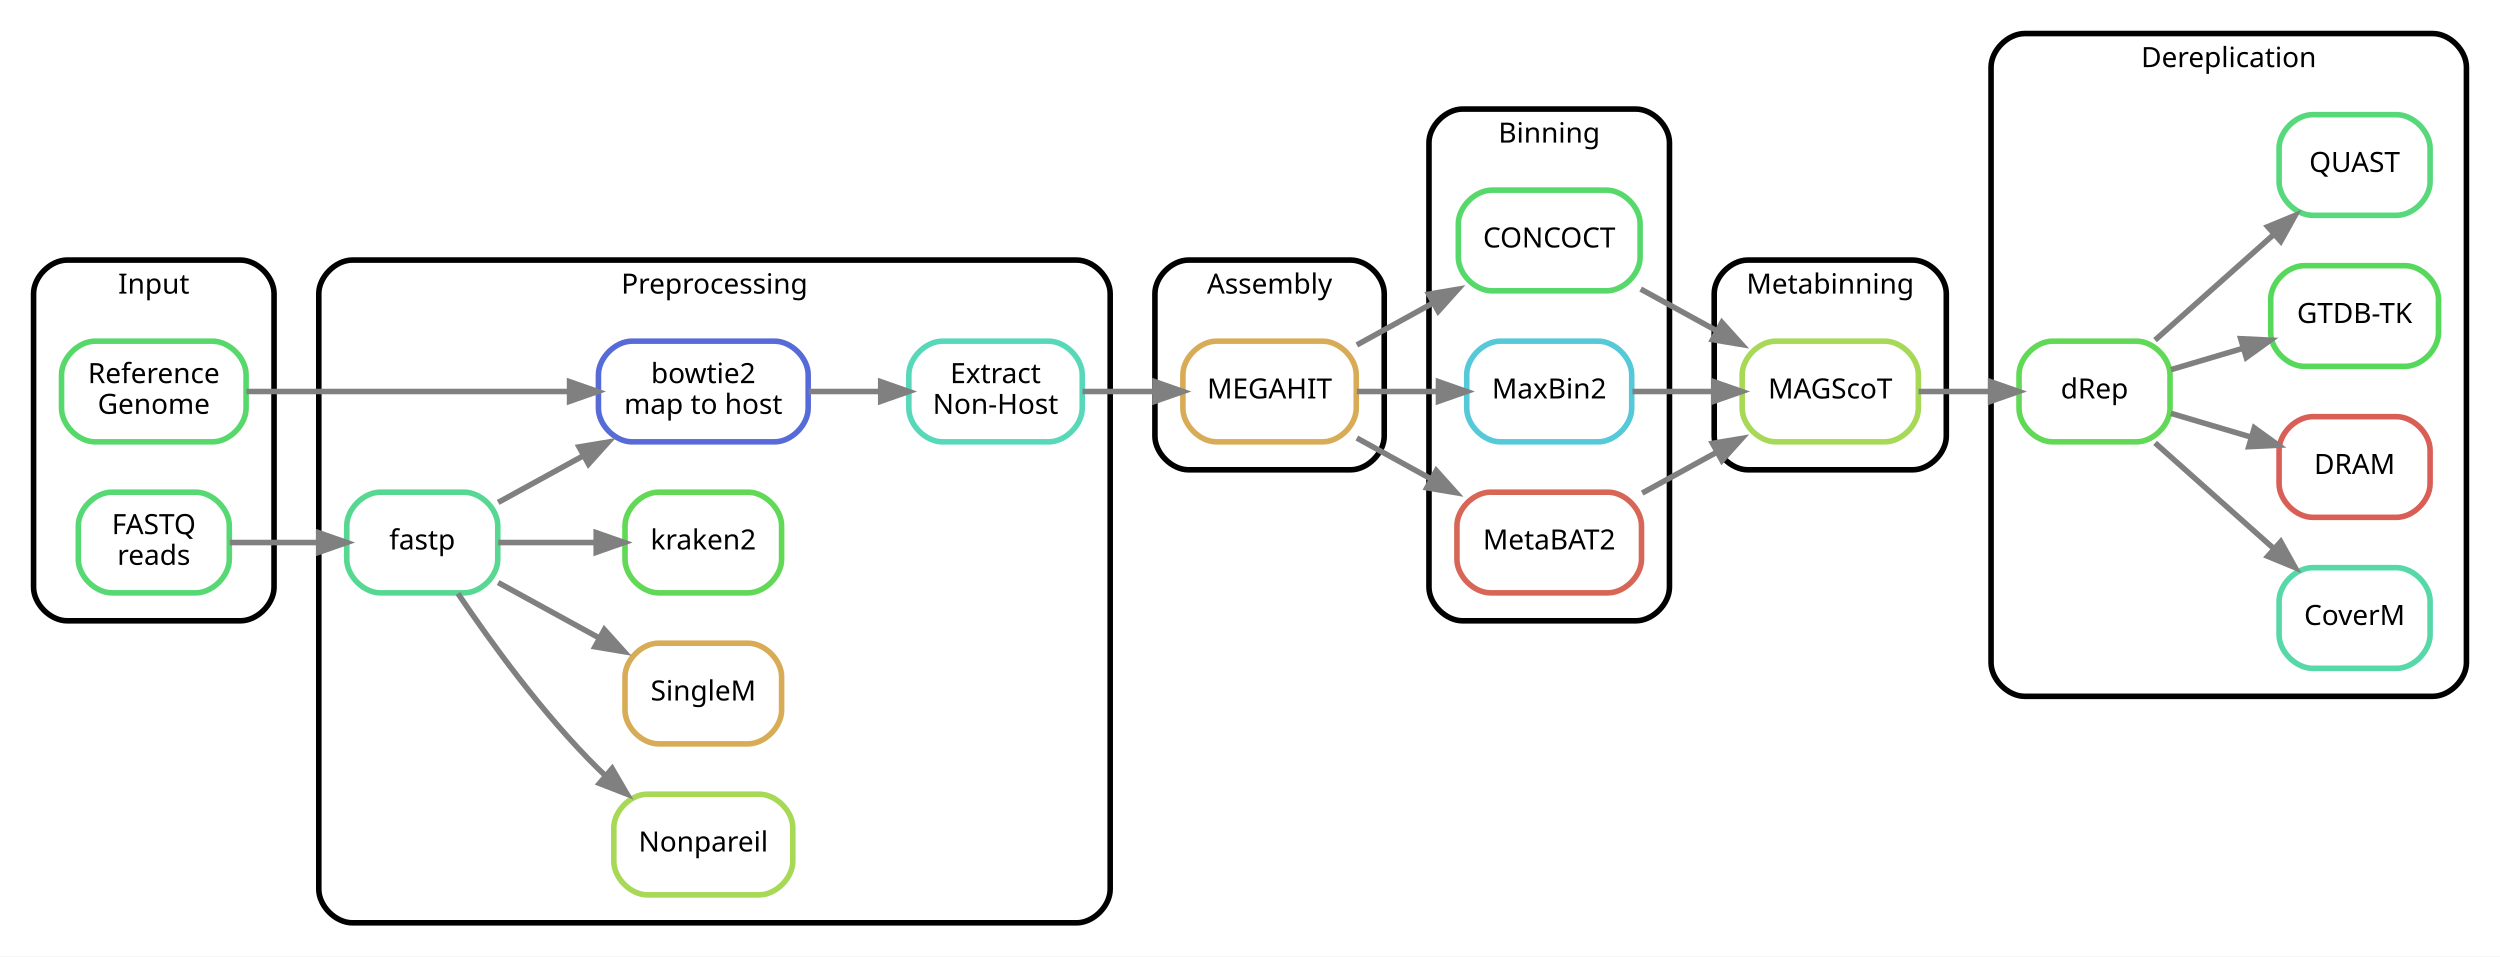
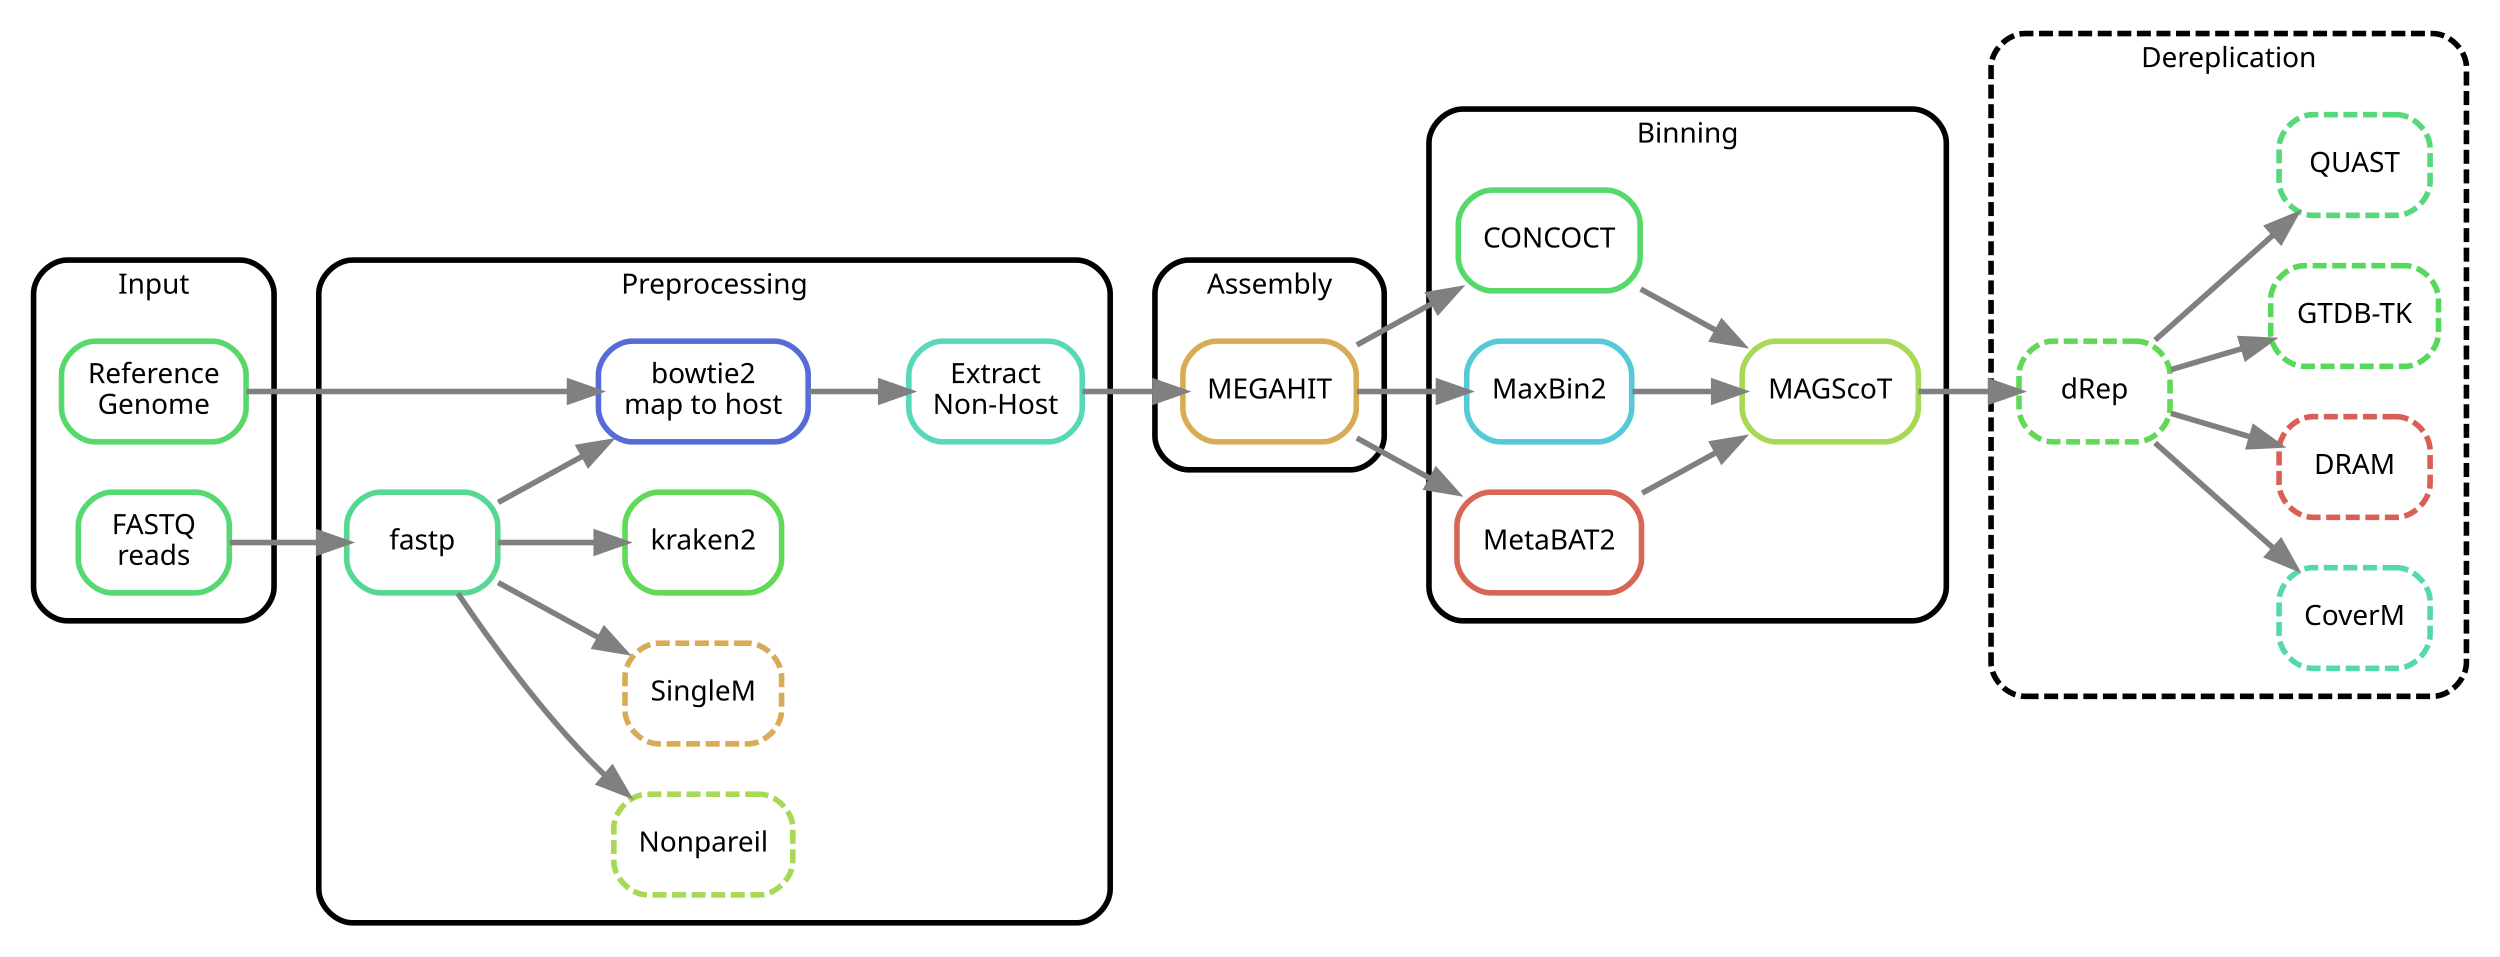
<svg xmlns="http://www.w3.org/2000/svg" width="894pt" height="342pt" viewBox="0.00 0.00 894.00 342.00">
  <g id="graph0" class="graph" transform="scale(1 1) rotate(0) translate(4 338)">
    <polygon fill="white" stroke="transparent" points="-4,4 -4,-338 890,-338 890,4 -4,4" />
    <g id="clust1" class="cluster">
      <path fill="white" stroke="black" stroke-width="2" d="M20,-116C20,-116 82,-116 82,-116 88,-116 94,-122 94,-128 94,-128 94,-233 94,-233 94,-239 88,-245 82,-245 82,-245 20,-245 20,-245 14,-245 8,-239 8,-233 8,-233 8,-128 8,-128 8,-122 14,-116 20,-116" />
      <text text-anchor="middle" x="51" y="-233" font-family="sans" font-size="10.00">Input</text>
    </g>
    <g id="clust2" class="cluster">
      <path fill="white" stroke="black" stroke-width="2" d="M122,-8C122,-8 381,-8 381,-8 387,-8 393,-14 393,-20 393,-20 393,-233 393,-233 393,-239 387,-245 381,-245 381,-245 122,-245 122,-245 116,-245 110,-239 110,-233 110,-233 110,-20 110,-20 110,-14 116,-8 122,-8" />
      <text text-anchor="middle" x="251.5" y="-233" font-family="sans" font-size="10.00">Preprocessing</text>
    </g>
    <g id="clust3" class="cluster">
      <path fill="white" stroke="black" stroke-width="2" d="M421,-170C421,-170 479,-170 479,-170 485,-170 491,-176 491,-182 491,-182 491,-233 491,-233 491,-239 485,-245 479,-245 479,-245 421,-245 421,-245 415,-245 409,-239 409,-233 409,-233 409,-182 409,-182 409,-176 415,-170 421,-170" />
      <text text-anchor="middle" x="450" y="-233" font-family="sans" font-size="10.00">Assembly</text>
    </g>
    <g id="clust4" class="cluster">
-       <path fill="white" stroke="black" stroke-width="2" d="M519,-116C519,-116 581,-116 581,-116 587,-116 593,-122 593,-128 593,-128 593,-287 593,-287 593,-293 587,-299 581,-299 581,-299 519,-299 519,-299 513,-299 507,-293 507,-287 507,-287 507,-128 507,-128 507,-122 513,-116 519,-116" />
-       <text text-anchor="middle" x="550" y="-287" font-family="sans" font-size="10.00">Binning</text>
+       <path fill="white" stroke="black" stroke-width="2" d="M519,-116C519,-116 680,-116 680,-116 686,-116 692,-122 692,-128 692,-128 692,-287 692,-287 692,-293 686,-299 680,-299 680,-299 519,-299 519,-299 513,-299 507,-293 507,-287 507,-287 507,-128 507,-128 507,-122 513,-116 519,-116" />
+       <text text-anchor="middle" x="599.5" y="-287" font-family="sans" font-size="10.00">Binning</text>
    </g>
    <g id="clust5" class="cluster">
-       <path fill="white" stroke="black" stroke-width="2" d="M621,-170C621,-170 680,-170 680,-170 686,-170 692,-176 692,-182 692,-182 692,-233 692,-233 692,-239 686,-245 680,-245 680,-245 621,-245 621,-245 615,-245 609,-239 609,-233 609,-233 609,-182 609,-182 609,-176 615,-170 621,-170" />
-       <text text-anchor="middle" x="650.5" y="-233" font-family="sans" font-size="10.00">Metabinning</text>
-     </g>
-     <g id="clust6" class="cluster">
-       <path fill="white" stroke="black" stroke-width="2" d="M720,-89C720,-89 866,-89 866,-89 872,-89 878,-95 878,-101 878,-101 878,-314 878,-314 878,-320 872,-326 866,-326 866,-326 720,-326 720,-326 714,-326 708,-320 708,-314 708,-314 708,-101 708,-101 708,-95 714,-89 720,-89" />
+       <path fill="white" stroke="black" stroke-width="2" stroke-dasharray="5,2" d="M720,-89C720,-89 866,-89 866,-89 872,-89 878,-95 878,-101 878,-101 878,-314 878,-314 878,-320 872,-326 866,-326 866,-326 720,-326 720,-326 714,-326 708,-320 708,-314 708,-314 708,-101 708,-101 708,-95 714,-89 720,-89" />
      <text text-anchor="middle" x="793" y="-314" font-family="sans" font-size="10.00">Dereplication</text>
    </g>
    <g id="node1" class="node">
      <path fill="none" stroke="#56d86b" stroke-width="2" d="M72,-216C72,-216 30,-216 30,-216 24,-216 18,-210 18,-204 18,-204 18,-192 18,-192 18,-186 24,-180 30,-180 30,-180 72,-180 72,-180 78,-180 84,-186 84,-192 84,-192 84,-204 84,-204 84,-210 78,-216 72,-216" />
      <text text-anchor="middle" x="51" y="-201" font-family="sans" font-size="10.00">Reference</text>
      <text text-anchor="middle" x="51" y="-190" font-family="sans" font-size="10.00">Genome</text>
    </g>
    <g id="node4" class="node">
      <path fill="none" stroke="#566bd8" stroke-width="2" d="M273,-216C273,-216 222,-216 222,-216 216,-216 210,-210 210,-204 210,-204 210,-192 210,-192 210,-186 216,-180 222,-180 222,-180 273,-180 273,-180 279,-180 285,-186 285,-192 285,-192 285,-204 285,-204 285,-210 279,-216 273,-216" />
      <text text-anchor="middle" x="247.5" y="-201" font-family="sans" font-size="10.00">bowtie2</text>
      <text text-anchor="middle" x="247.5" y="-190" font-family="sans" font-size="10.00">map to host</text>
    </g>
    <g id="edge1" class="edge">
      <path fill="none" stroke="grey" stroke-width="2" d="M84.12,-198C115.54,-198 163.76,-198 199.5,-198" />
      <polygon fill="grey" stroke="grey" stroke-width="2" points="199.69,-201.5 209.69,-198 199.69,-194.5 199.69,-201.5" />
    </g>
    <g id="node2" class="node">
      <path fill="none" stroke="#56d873" stroke-width="2" d="M66,-162C66,-162 36,-162 36,-162 30,-162 24,-156 24,-150 24,-150 24,-138 24,-138 24,-132 30,-126 36,-126 36,-126 66,-126 66,-126 72,-126 78,-132 78,-138 78,-138 78,-150 78,-150 78,-156 72,-162 66,-162" />
      <text text-anchor="middle" x="51" y="-147" font-family="sans" font-size="10.00">FASTQ</text>
      <text text-anchor="middle" x="51" y="-136" font-family="sans" font-size="10.00">reads</text>
    </g>
    <g id="node5" class="node">
      <path fill="none" stroke="#56d892" stroke-width="2" d="M162,-162C162,-162 132,-162 132,-162 126,-162 120,-156 120,-150 120,-150 120,-138 120,-138 120,-132 126,-126 132,-126 132,-126 162,-126 162,-126 168,-126 174,-132 174,-138 174,-138 174,-150 174,-150 174,-156 168,-162 162,-162" />
      <text text-anchor="middle" x="147" y="-141.5" font-family="sans" font-size="10.00">fastp</text>
    </g>
    <g id="edge2" class="edge">
      <path fill="none" stroke="grey" stroke-width="2" d="M78.18,-144C87.96,-144 99.25,-144 109.77,-144" />
      <polygon fill="grey" stroke="grey" stroke-width="2" points="109.96,-147.5 119.96,-144 109.96,-140.5 109.96,-147.5" />
    </g>
    <g id="node3" class="node">
      <path fill="none" stroke="#56d8b9" stroke-width="2" d="M371,-216C371,-216 333,-216 333,-216 327,-216 321,-210 321,-204 321,-204 321,-192 321,-192 321,-186 327,-180 333,-180 333,-180 371,-180 371,-180 377,-180 383,-186 383,-192 383,-192 383,-204 383,-204 383,-210 377,-216 371,-216" />
      <text text-anchor="middle" x="352" y="-201" font-family="sans" font-size="10.00">Extract</text>
      <text text-anchor="middle" x="352" y="-190" font-family="sans" font-size="10.00">Non-Host</text>
    </g>
    <g id="node9" class="node">
      <path fill="none" stroke="#d8ac56" stroke-width="2" d="M469,-216C469,-216 431,-216 431,-216 425,-216 419,-210 419,-204 419,-204 419,-192 419,-192 419,-186 425,-180 431,-180 431,-180 469,-180 469,-180 475,-180 481,-186 481,-192 481,-192 481,-204 481,-204 481,-210 475,-216 469,-216" />
      <text text-anchor="middle" x="450" y="-195.5" font-family="sans" font-size="10.00">MEGAHIT</text>
    </g>
    <g id="edge8" class="edge">
      <path fill="none" stroke="grey" stroke-width="2" d="M383.11,-198C391.24,-198 400.17,-198 408.76,-198" />
      <polygon fill="grey" stroke="grey" stroke-width="2" points="409,-201.5 419,-198 409,-194.5 409,-201.5" />
    </g>
    <g id="edge7" class="edge">
      <path fill="none" stroke="grey" stroke-width="2" d="M285.22,-198C293.55,-198 302.44,-198 310.9,-198" />
      <polygon fill="grey" stroke="grey" stroke-width="2" points="310.95,-201.5 320.95,-198 310.95,-194.5 310.95,-201.5" />
    </g>
    <g id="edge3" class="edge">
      <path fill="none" stroke="grey" stroke-width="2" d="M174.14,-158.33C183.48,-163.45 194.26,-169.36 204.6,-175.03" />
      <polygon fill="grey" stroke="grey" stroke-width="2" points="203.08,-178.19 213.53,-179.92 206.44,-172.05 203.08,-178.19" />
    </g>
    <g id="node6" class="node">
-       <path fill="none" stroke="#a7d856" stroke-width="2" d="M267.5,-54C267.5,-54 227.5,-54 227.5,-54 221.5,-54 215.5,-48 215.5,-42 215.5,-42 215.5,-30 215.5,-30 215.5,-24 221.5,-18 227.5,-18 227.5,-18 267.5,-18 267.5,-18 273.5,-18 279.5,-24 279.5,-30 279.5,-30 279.5,-42 279.5,-42 279.5,-48 273.5,-54 267.5,-54" />
+       <path fill="none" stroke="#a7d856" stroke-width="2" stroke-dasharray="5,2" d="M267.5,-54C267.5,-54 227.5,-54 227.5,-54 221.5,-54 215.5,-48 215.5,-42 215.5,-42 215.5,-30 215.5,-30 215.5,-24 221.5,-18 227.5,-18 227.5,-18 267.5,-18 267.5,-18 273.5,-18 279.5,-24 279.5,-30 279.5,-30 279.5,-42 279.5,-42 279.5,-48 273.5,-54 267.5,-54" />
      <text text-anchor="middle" x="247.5" y="-33.5" font-family="sans" font-size="10.00">Nonpareil</text>
    </g>
    <g id="edge4" class="edge">
      <path fill="none" stroke="grey" stroke-width="2" d="M159.75,-125.78C171.35,-108.55 190.18,-82.5 210,-63 210.79,-62.23 211.6,-61.46 212.42,-60.69" />
      <polygon fill="grey" stroke="grey" stroke-width="2" points="214.9,-63.18 220.24,-54.02 210.36,-57.85 214.9,-63.18" />
    </g>
    <g id="node7" class="node">
-       <path fill="none" stroke="#d8ac56" stroke-width="2" d="M263.5,-108C263.5,-108 231.5,-108 231.5,-108 225.5,-108 219.5,-102 219.5,-96 219.5,-96 219.5,-84 219.5,-84 219.5,-78 225.5,-72 231.5,-72 231.5,-72 263.5,-72 263.5,-72 269.5,-72 275.5,-78 275.5,-84 275.5,-84 275.5,-96 275.5,-96 275.5,-102 269.5,-108 263.5,-108" />
+       <path fill="none" stroke="#d8ac56" stroke-width="2" stroke-dasharray="5,2" d="M263.5,-108C263.5,-108 231.5,-108 231.5,-108 225.5,-108 219.5,-102 219.5,-96 219.5,-96 219.5,-84 219.5,-84 219.5,-78 225.5,-72 231.5,-72 231.5,-72 263.5,-72 263.5,-72 269.5,-72 275.5,-78 275.5,-84 275.5,-84 275.5,-96 275.5,-96 275.5,-102 269.5,-108 263.5,-108" />
      <text text-anchor="middle" x="247.5" y="-87.5" font-family="sans" font-size="10.00">SingleM</text>
    </g>
    <g id="edge5" class="edge">
      <path fill="none" stroke="grey" stroke-width="2" d="M174.14,-129.67C185.22,-123.6 198.32,-116.41 210.31,-109.84" />
      <polygon fill="grey" stroke="grey" stroke-width="2" points="212.12,-112.84 219.21,-104.96 208.76,-106.7 212.12,-112.84" />
    </g>
    <g id="node8" class="node">
      <path fill="none" stroke="#61d856" stroke-width="2" d="M263.5,-162C263.5,-162 231.5,-162 231.5,-162 225.5,-162 219.5,-156 219.5,-150 219.5,-150 219.5,-138 219.5,-138 219.5,-132 225.5,-126 231.5,-126 231.5,-126 263.5,-126 263.5,-126 269.5,-126 275.5,-132 275.5,-138 275.5,-138 275.5,-150 275.5,-150 275.5,-156 269.5,-162 263.5,-162" />
      <text text-anchor="middle" x="247.5" y="-141.5" font-family="sans" font-size="10.00">kraken2</text>
    </g>
    <g id="edge6" class="edge">
      <path fill="none" stroke="grey" stroke-width="2" d="M174.14,-144C184.78,-144 197.3,-144 208.89,-144" />
      <polygon fill="grey" stroke="grey" stroke-width="2" points="209.21,-147.5 219.21,-144 209.21,-140.5 209.21,-147.5" />
    </g>
    <g id="node10" class="node">
      <path fill="none" stroke="#56d86b" stroke-width="2" d="M570.5,-270C570.5,-270 529.5,-270 529.5,-270 523.5,-270 517.5,-264 517.5,-258 517.5,-258 517.5,-246 517.5,-246 517.5,-240 523.5,-234 529.5,-234 529.5,-234 570.5,-234 570.5,-234 576.5,-234 582.5,-240 582.5,-246 582.5,-246 582.5,-258 582.5,-258 582.5,-264 576.5,-270 570.5,-270" />
      <text text-anchor="middle" x="550" y="-249.5" font-family="sans" font-size="10.00">CONCOCT</text>
    </g>
    <g id="edge9" class="edge">
      <path fill="none" stroke="grey" stroke-width="2" d="M481.2,-214.64C489.81,-219.38 499.32,-224.63 508.44,-229.65" />
      <polygon fill="grey" stroke="grey" stroke-width="2" points="506.92,-232.81 517.37,-234.57 510.3,-226.68 506.92,-232.81" />
    </g>
    <g id="node11" class="node">
      <path fill="none" stroke="#56c9d8" stroke-width="2" d="M567.5,-216C567.5,-216 532.5,-216 532.5,-216 526.5,-216 520.5,-210 520.5,-204 520.5,-204 520.5,-192 520.5,-192 520.5,-186 526.5,-180 532.5,-180 532.5,-180 567.5,-180 567.5,-180 573.5,-180 579.5,-186 579.5,-192 579.5,-192 579.5,-204 579.5,-204 579.5,-210 573.5,-216 567.5,-216" />
      <text text-anchor="middle" x="550" y="-195.5" font-family="sans" font-size="10.00">MaxBin2</text>
    </g>
    <g id="edge10" class="edge">
      <path fill="none" stroke="grey" stroke-width="2" d="M481.2,-198C490.37,-198 500.58,-198 510.23,-198" />
      <polygon fill="grey" stroke="grey" stroke-width="2" points="510.4,-201.5 520.4,-198 510.4,-194.5 510.4,-201.5" />
    </g>
    <g id="node12" class="node">
      <path fill="none" stroke="#d86656" stroke-width="2" d="M571,-162C571,-162 529,-162 529,-162 523,-162 517,-156 517,-150 517,-150 517,-138 517,-138 517,-132 523,-126 529,-126 529,-126 571,-126 571,-126 577,-126 583,-132 583,-138 583,-138 583,-150 583,-150 583,-156 577,-162 571,-162" />
      <text text-anchor="middle" x="550" y="-141.5" font-family="sans" font-size="10.00">MetaBAT2</text>
    </g>
    <g id="edge11" class="edge">
      <path fill="none" stroke="grey" stroke-width="2" d="M481.2,-181.36C489.64,-176.71 498.95,-171.58 507.9,-166.65" />
      <polygon fill="grey" stroke="grey" stroke-width="2" points="509.62,-169.7 516.69,-161.81 506.24,-163.57 509.62,-169.7" />
    </g>
    <g id="node13" class="node">
      <path fill="none" stroke="#a7d856" stroke-width="2" d="M670,-216C670,-216 631,-216 631,-216 625,-216 619,-210 619,-204 619,-204 619,-192 619,-192 619,-186 625,-180 631,-180 631,-180 670,-180 670,-180 676,-180 682,-186 682,-192 682,-192 682,-204 682,-204 682,-210 676,-216 670,-216" />
      <text text-anchor="middle" x="650.5" y="-195.5" font-family="sans" font-size="10.00">MAGScoT</text>
    </g>
    <g id="edge13" class="edge">
      <path fill="none" stroke="grey" stroke-width="2" d="M582.71,-234.62C591.4,-229.85 600.92,-224.63 609.99,-219.66" />
      <polygon fill="grey" stroke="grey" stroke-width="2" points="611.77,-222.67 618.86,-214.8 608.41,-216.54 611.77,-222.67" />
    </g>
    <g id="edge14" class="edge">
      <path fill="none" stroke="grey" stroke-width="2" d="M579.76,-198C588.76,-198 598.88,-198 608.56,-198" />
      <polygon fill="grey" stroke="grey" stroke-width="2" points="608.82,-201.5 618.82,-198 608.82,-194.5 608.82,-201.5" />
    </g>
    <g id="edge12" class="edge">
      <path fill="none" stroke="grey" stroke-width="2" d="M583.25,-161.68C591.75,-166.34 601.01,-171.42 609.85,-176.26" />
      <polygon fill="grey" stroke="grey" stroke-width="2" points="608.4,-179.46 618.85,-181.2 611.76,-173.32 608.4,-179.46" />
    </g>
    <g id="node14" class="node">
-       <path fill="none" stroke="#61d856" stroke-width="2" d="M760,-216C760,-216 730,-216 730,-216 724,-216 718,-210 718,-204 718,-204 718,-192 718,-192 718,-186 724,-180 730,-180 730,-180 760,-180 760,-180 766,-180 772,-186 772,-192 772,-192 772,-204 772,-204 772,-210 766,-216 760,-216" />
+       <path fill="none" stroke="#61d856" stroke-width="2" stroke-dasharray="5,2" d="M760,-216C760,-216 730,-216 730,-216 724,-216 718,-210 718,-204 718,-204 718,-192 718,-192 718,-186 724,-180 730,-180 730,-180 760,-180 760,-180 766,-180 772,-186 772,-192 772,-192 772,-204 772,-204 772,-210 766,-216 760,-216" />
      <text text-anchor="middle" x="745" y="-195.5" font-family="sans" font-size="10.00">dRep</text>
    </g>
    <g id="edge15" class="edge">
      <path fill="none" stroke="grey" stroke-width="2" d="M682.04,-198C690.27,-198 699.26,-198 707.77,-198" />
      <polygon fill="grey" stroke="grey" stroke-width="2" points="707.83,-201.5 717.83,-198 707.83,-194.5 707.83,-201.5" />
    </g>
    <g id="node15" class="node">
-       <path fill="none" stroke="#56d8a9" stroke-width="2" d="M853,-135C853,-135 823,-135 823,-135 817,-135 811,-129 811,-123 811,-123 811,-111 811,-111 811,-105 817,-99 823,-99 823,-99 853,-99 853,-99 859,-99 865,-105 865,-111 865,-111 865,-123 865,-123 865,-129 859,-135 853,-135" />
+       <path fill="none" stroke="#56d8a9" stroke-width="2" stroke-dasharray="5,2" d="M853,-135C853,-135 823,-135 823,-135 817,-135 811,-129 811,-123 811,-123 811,-111 811,-111 811,-105 817,-99 823,-99 823,-99 853,-99 853,-99 859,-99 865,-105 865,-111 865,-111 865,-123 865,-123 865,-129 859,-135 853,-135" />
      <text text-anchor="middle" x="838" y="-114.5" font-family="sans" font-size="10.00">CoverM</text>
    </g>
    <g id="edge16" class="edge">
      <path fill="none" stroke="grey" stroke-width="2" d="M766.65,-179.62C779.19,-168.46 795.35,-154.07 809.03,-141.9" />
      <polygon fill="grey" stroke="grey" stroke-width="2" points="811.6,-144.29 816.75,-135.03 806.95,-139.06 811.6,-144.29" />
    </g>
    <g id="node16" class="node">
-       <path fill="none" stroke="#d85e56" stroke-width="2" d="M853,-189C853,-189 823,-189 823,-189 817,-189 811,-183 811,-177 811,-177 811,-165 811,-165 811,-159 817,-153 823,-153 823,-153 853,-153 853,-153 859,-153 865,-159 865,-165 865,-165 865,-177 865,-177 865,-183 859,-189 853,-189" />
+       <path fill="none" stroke="#d85e56" stroke-width="2" stroke-dasharray="5,2" d="M853,-189C853,-189 823,-189 823,-189 817,-189 811,-183 811,-177 811,-177 811,-165 811,-165 811,-159 817,-153 823,-153 823,-153 853,-153 853,-153 859,-153 865,-159 865,-165 865,-165 865,-177 865,-177 865,-183 859,-189 853,-189" />
      <text text-anchor="middle" x="838" y="-168.5" font-family="sans" font-size="10.00">DRAM</text>
    </g>
    <g id="edge17" class="edge">
      <path fill="none" stroke="grey" stroke-width="2" d="M772.32,-190.19C781.28,-187.53 791.46,-184.51 801.04,-181.67" />
      <polygon fill="grey" stroke="grey" stroke-width="2" points="802.15,-184.99 810.74,-178.79 800.16,-178.28 802.15,-184.99" />
    </g>
    <g id="node17" class="node">
-       <path fill="none" stroke="#56d85b" stroke-width="2" d="M856,-243C856,-243 820,-243 820,-243 814,-243 808,-237 808,-231 808,-231 808,-219 808,-219 808,-213 814,-207 820,-207 820,-207 856,-207 856,-207 862,-207 868,-213 868,-219 868,-219 868,-231 868,-231 868,-237 862,-243 856,-243" />
+       <path fill="none" stroke="#56d85b" stroke-width="2" stroke-dasharray="5,2" d="M856,-243C856,-243 820,-243 820,-243 814,-243 808,-237 808,-231 808,-231 808,-219 808,-219 808,-213 814,-207 820,-207 820,-207 856,-207 856,-207 862,-207 868,-213 868,-219 868,-219 868,-231 868,-231 868,-237 862,-243 856,-243" />
      <text text-anchor="middle" x="838" y="-222.5" font-family="sans" font-size="10.00">GTDB-TK</text>
    </g>
    <g id="edge18" class="edge">
      <path fill="none" stroke="grey" stroke-width="2" d="M772.32,-205.81C780.41,-208.21 789.48,-210.9 798.22,-213.49" />
      <polygon fill="grey" stroke="grey" stroke-width="2" points="797.28,-216.87 807.87,-216.36 799.28,-210.16 797.28,-216.87" />
    </g>
    <g id="node18" class="node">
-       <path fill="none" stroke="#56d87b" stroke-width="2" d="M853,-297C853,-297 823,-297 823,-297 817,-297 811,-291 811,-285 811,-285 811,-273 811,-273 811,-267 817,-261 823,-261 823,-261 853,-261 853,-261 859,-261 865,-267 865,-273 865,-273 865,-285 865,-285 865,-291 859,-297 853,-297" />
+       <path fill="none" stroke="#56d87b" stroke-width="2" stroke-dasharray="5,2" d="M853,-297C853,-297 823,-297 823,-297 817,-297 811,-291 811,-285 811,-285 811,-273 811,-273 811,-267 817,-261 823,-261 823,-261 853,-261 853,-261 859,-261 865,-267 865,-273 865,-273 865,-285 865,-285 865,-291 859,-297 853,-297" />
      <text text-anchor="middle" x="838" y="-276.5" font-family="sans" font-size="10.00">QUAST</text>
    </g>
    <g id="edge19" class="edge">
      <path fill="none" stroke="grey" stroke-width="2" d="M766.65,-216.38C779.19,-227.54 795.35,-241.93 809.03,-254.1" />
      <polygon fill="grey" stroke="grey" stroke-width="2" points="806.95,-256.94 816.75,-260.97 811.6,-251.71 806.95,-256.94" />
    </g>
  </g>
</svg>
